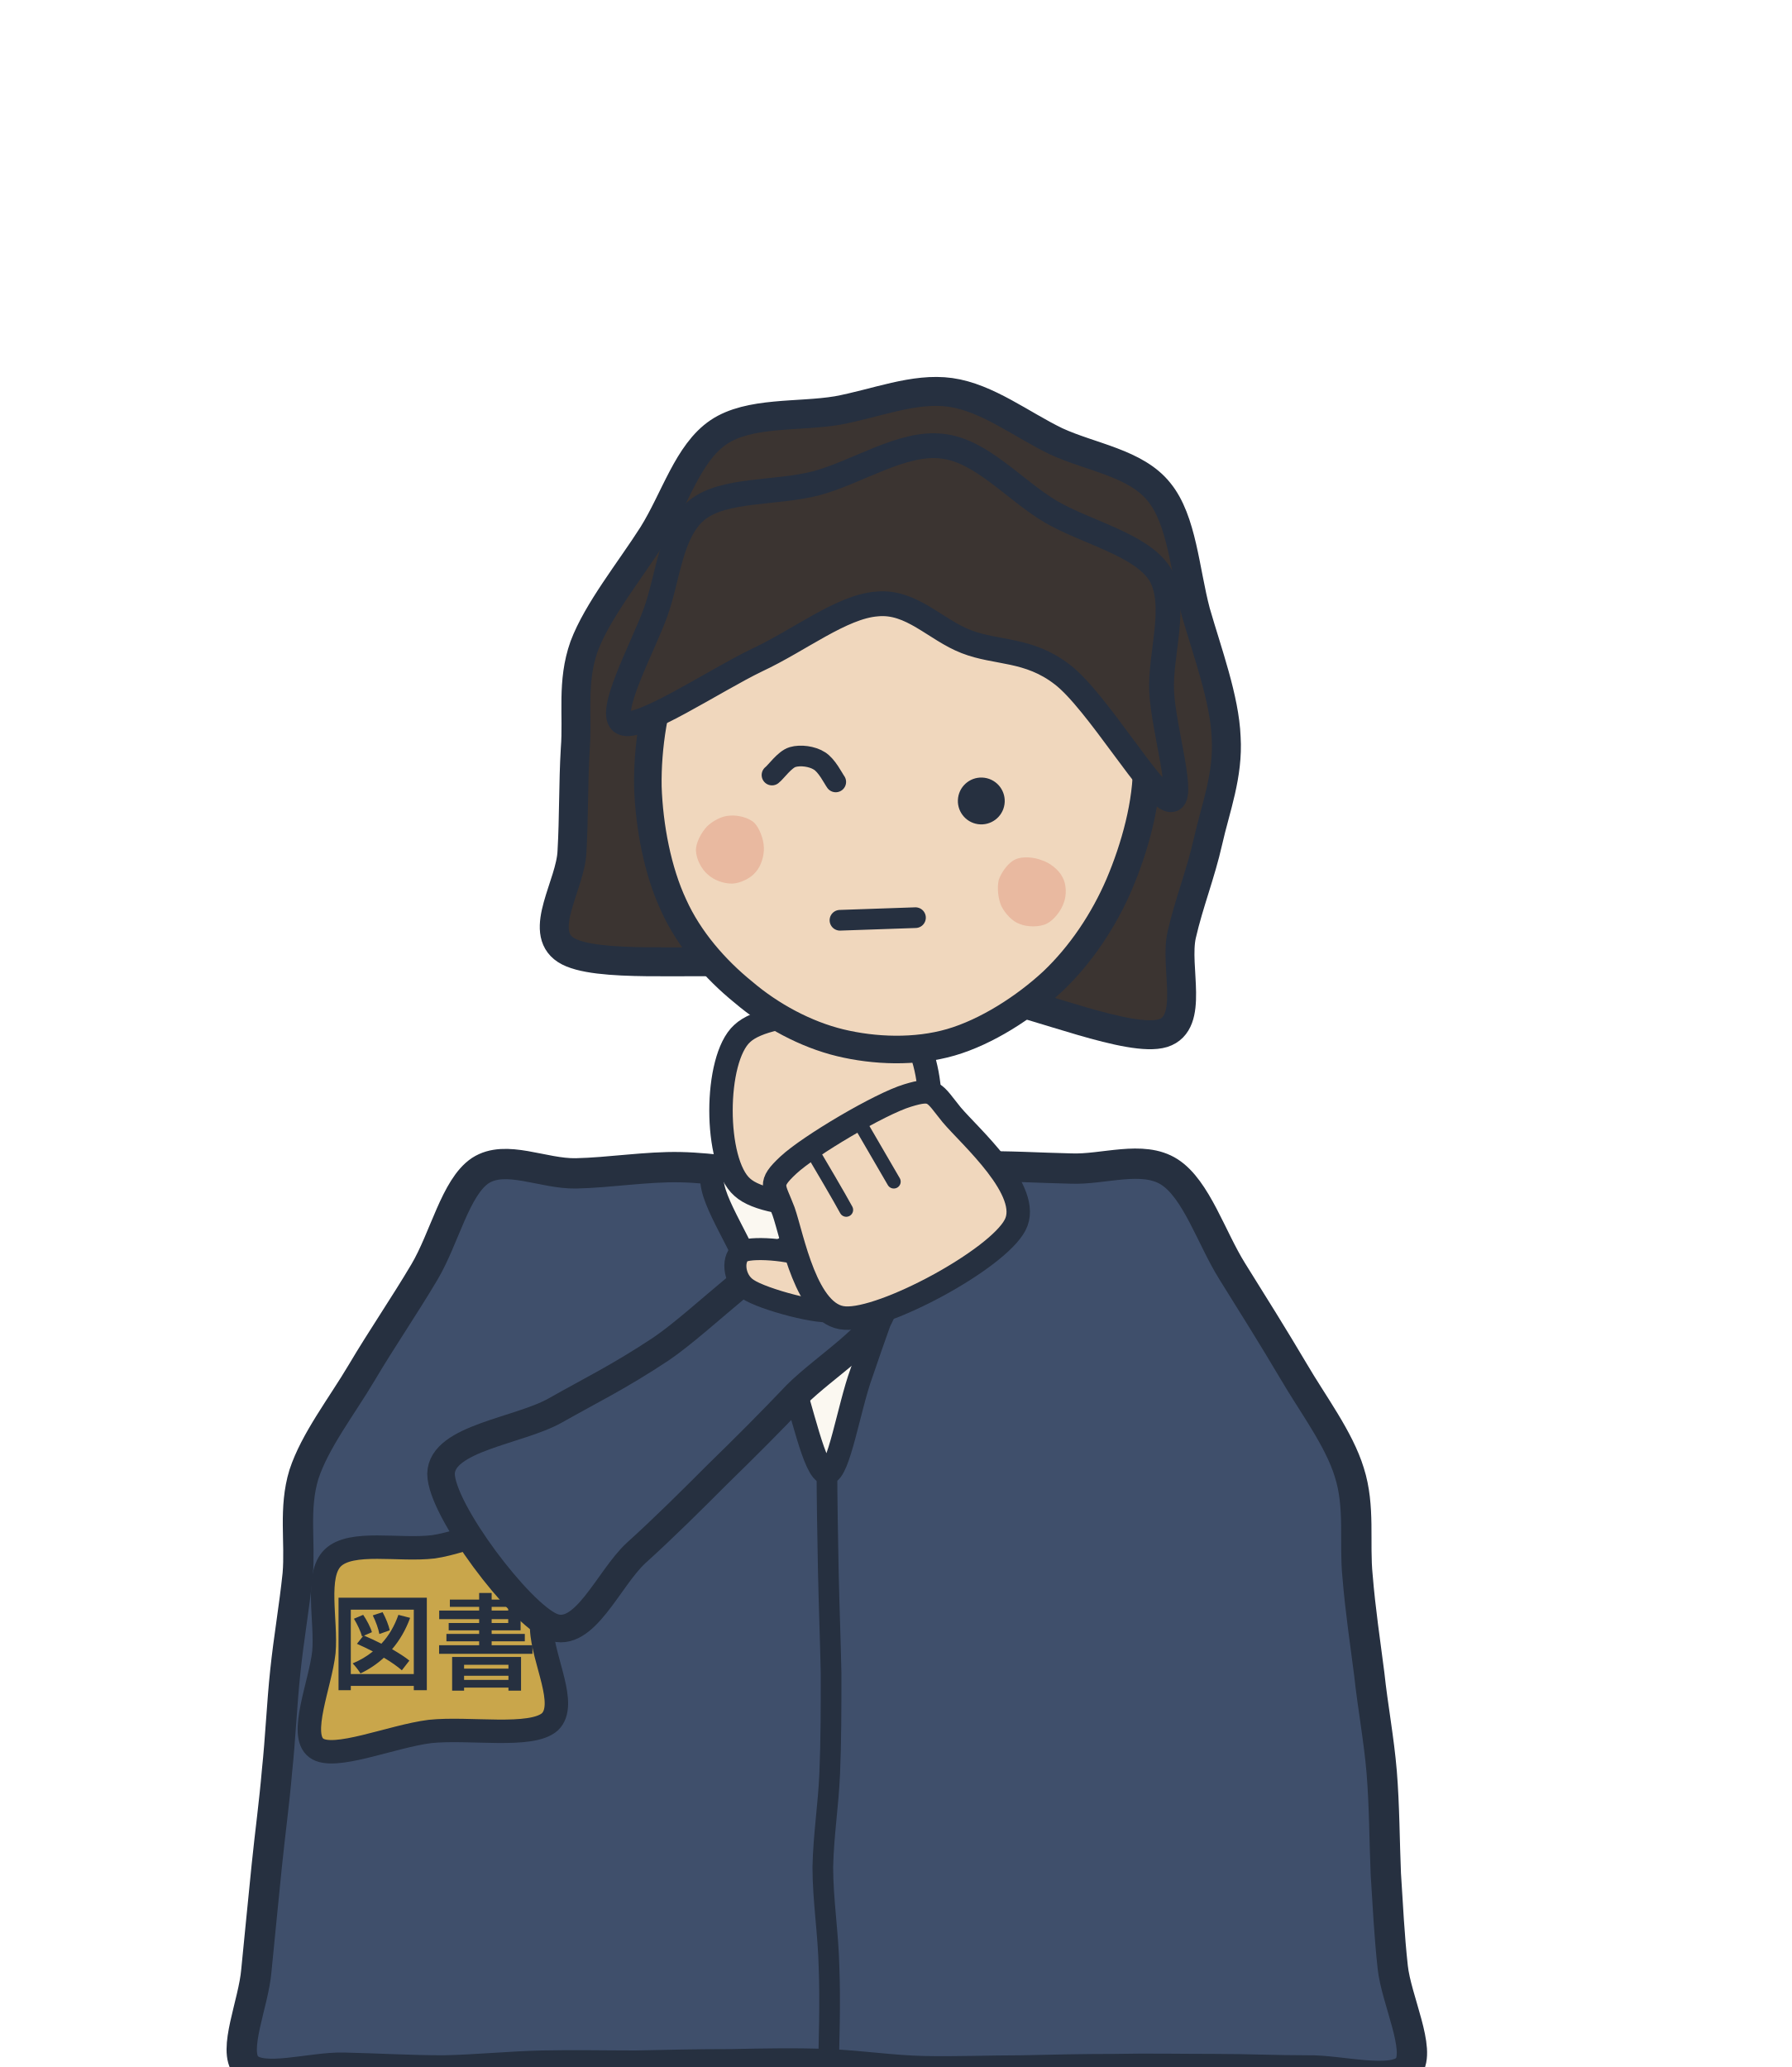
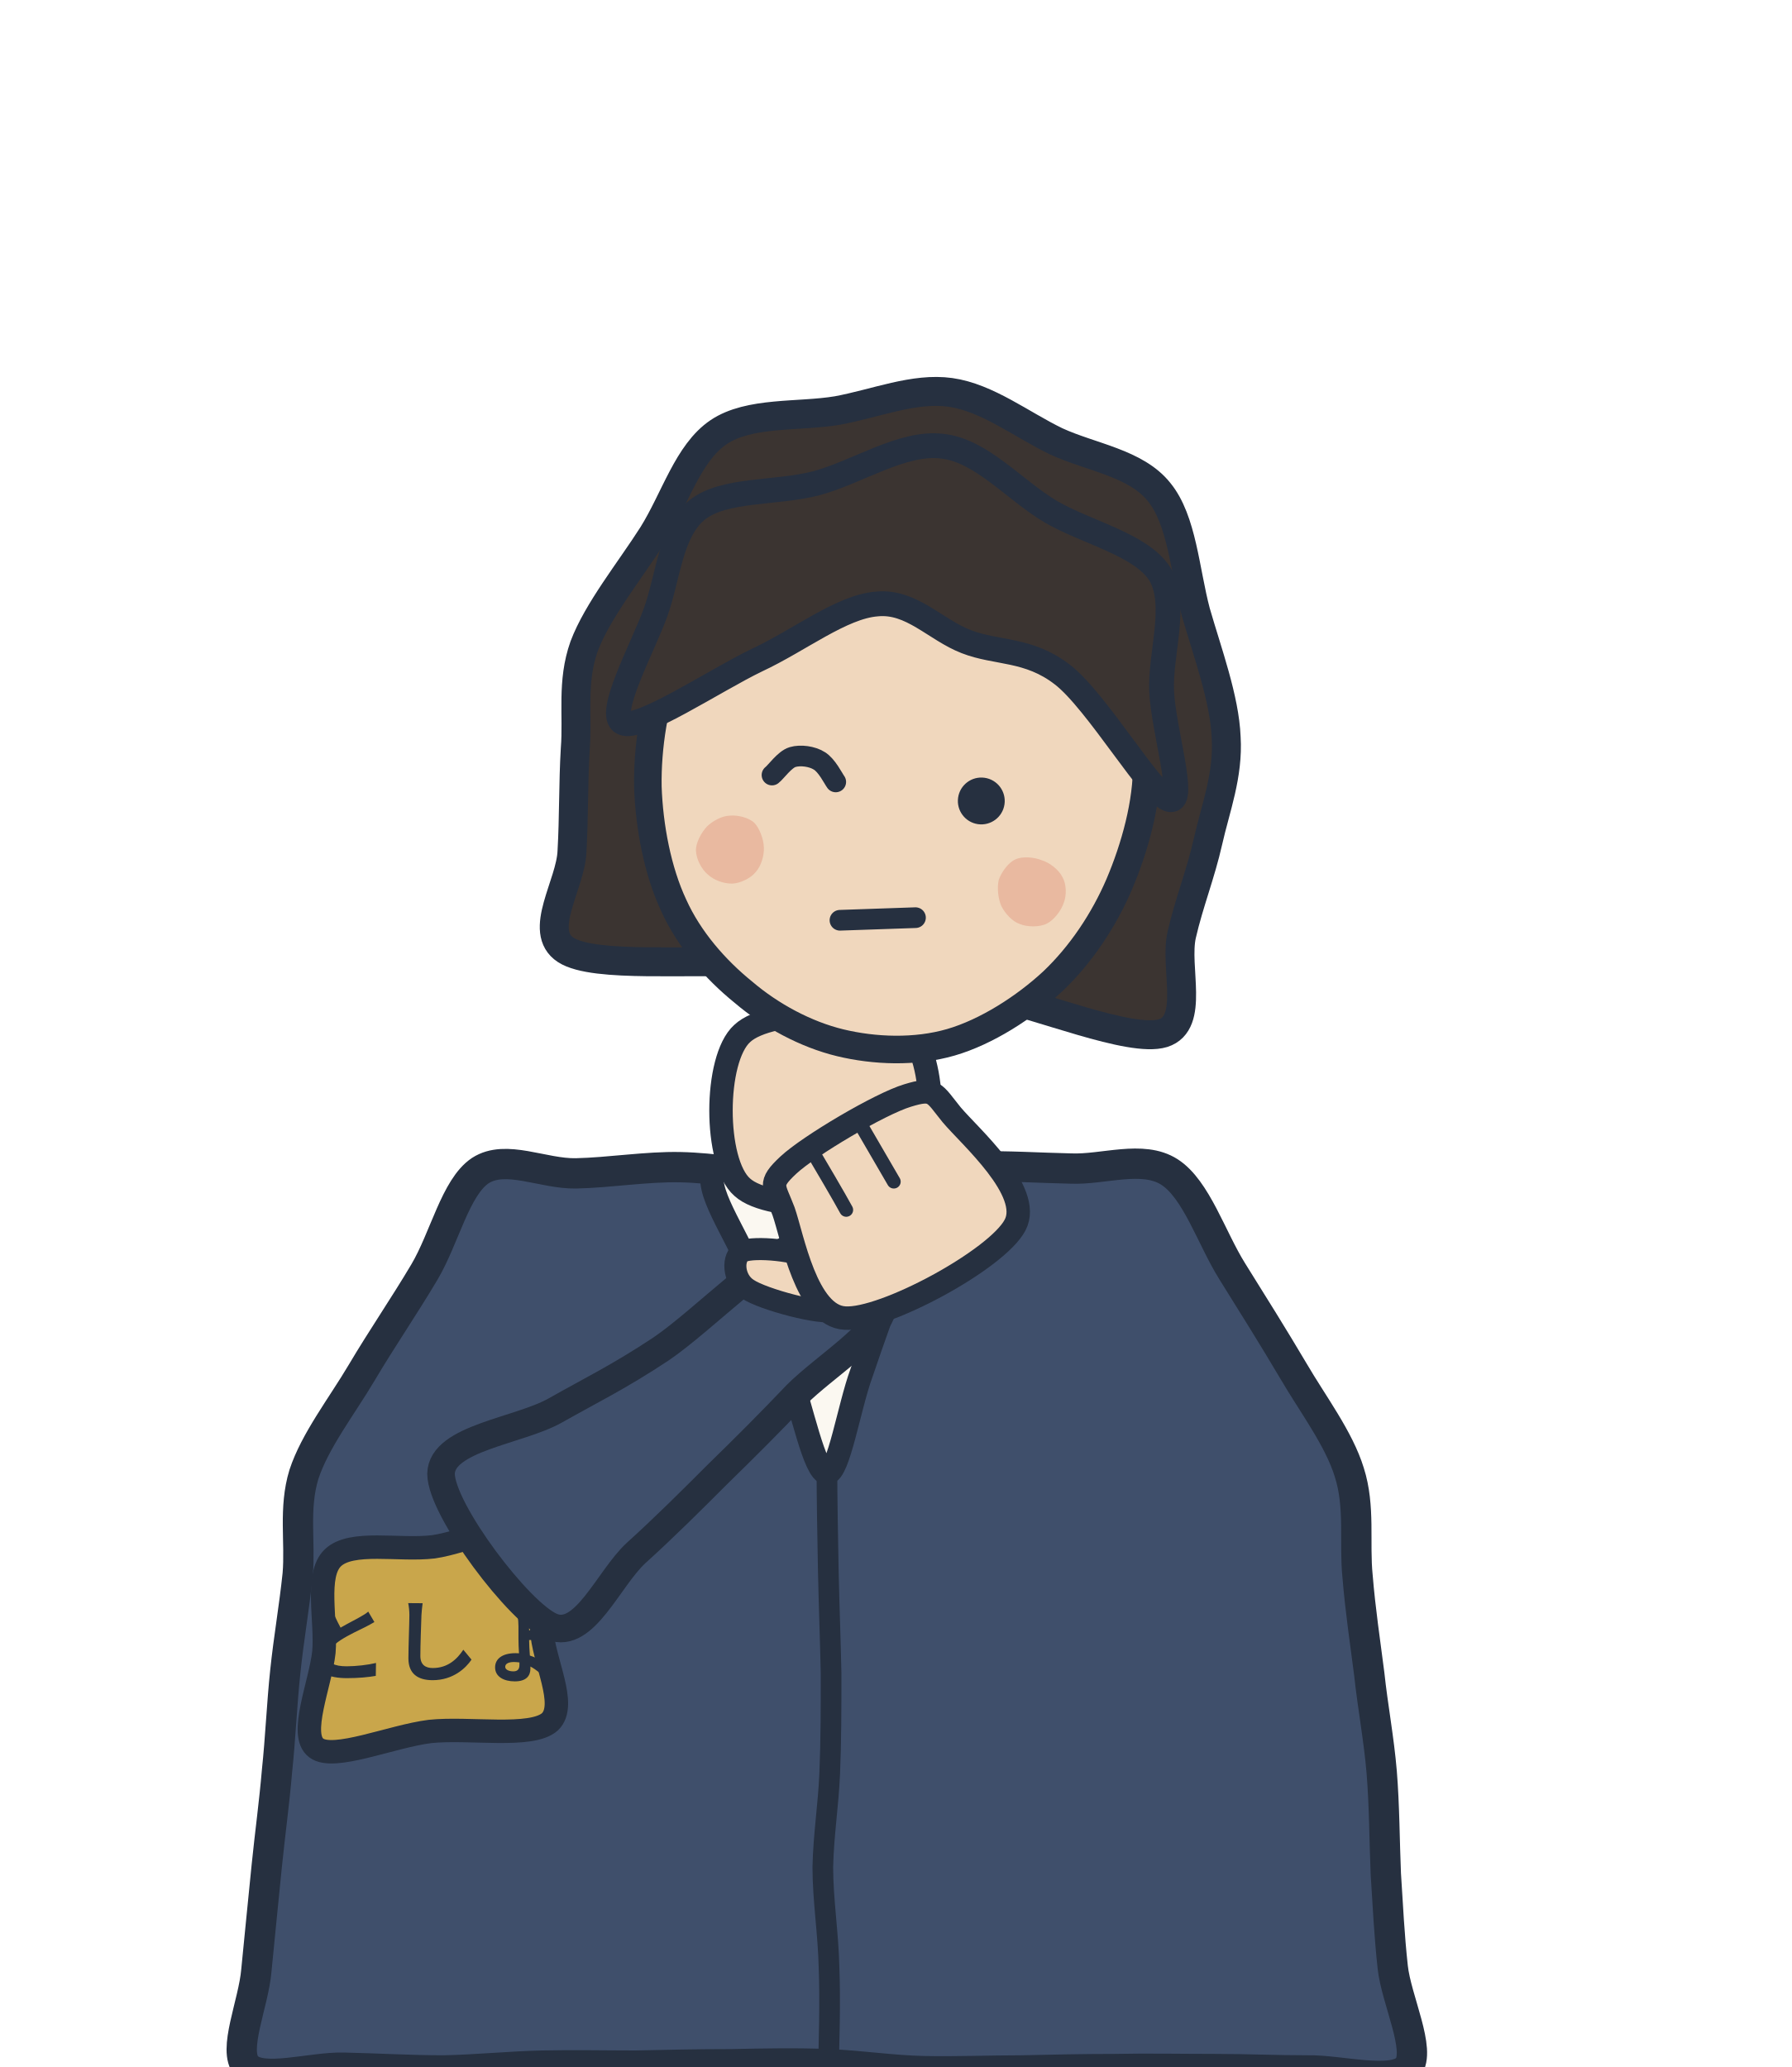
<svg xmlns="http://www.w3.org/2000/svg" viewBox="0 0 260 300" width="260" height="300" role="img" stroke-linecap="round" stroke-linejoin="round" style="--ink:#263040;--paper:#FBF8F1;--accent:#A23B2E">
  <path d="M69.7 169.9C73.4 167.5 78.8 170.4 83.6 170.3C88.4 170.2 93.8 169.3 98.7 169.4C103.7 169.5 108.7 170.5 113.5 170.7C118.3 170.9 122.8 170.7 127.5 170.4C132.2 170.2 137.1 169.5 141.7 169.3C146.4 169.2 150.7 169.5 155.4 169.6C160.1 169.8 165.8 167.6 169.7 170.1C173.6 172.6 175.8 179.7 178.8 184.5C181.8 189.3 184.8 194.1 187.7 199C190.5 203.8 194.3 208.8 195.8 213.7C197.4 218.7 196.5 223.9 197 228.8C197.4 233.7 198.1 238.3 198.7 243C199.2 247.7 200.1 252.4 200.5 257.2C200.9 262.1 200.9 267.3 201.1 272C201.4 276.7 201.6 280.9 202.1 285.5C202.6 290.2 206.3 297.6 204.3 300.1C202.2 302.6 194.4 300.4 189.8 300.5C185.1 300.5 181 300.3 176.4 300.3C171.7 300.3 166.4 300.2 161.7 300.3C157 300.3 152.8 300.4 148.2 300.5C143.6 300.5 138.7 300.7 134 300.6C129.4 300.5 125 299.8 120.3 299.6C115.7 299.4 110.8 299.5 106.1 299.6C101.4 299.6 96.7 299.7 92.2 299.8C87.6 299.8 83.3 299.7 78.7 299.8C74.1 299.9 69.2 300.4 64.4 300.5C59.6 300.5 54.6 300.2 49.8 300.1C45.1 300 37.9 302.3 35.8 299.9C33.7 297.6 36.8 290.8 37.2 286C37.7 281.1 38.2 275.7 38.7 270.9C39.2 266 39.8 261.7 40.2 257C40.7 252.3 40.9 247.3 41.4 242.6C41.9 237.8 42.7 233.3 43.2 228.5C43.6 223.8 42.6 218.9 44.1 214C45.7 209.1 49.6 204.1 52.5 199.2C55.4 194.3 58.7 189.5 61.6 184.6C64.5 179.7 66.1 172.3 69.7 169.9Z" style="fill:#3F4F6B;stroke:var(--ink,#263040);stroke-width:4.4;" />
  <path d="M103.7 169.8C101.9 172.3 106.9 179.1 108.7 184C110.5 188.9 112.6 194.2 114.5 199.2C116.3 204.1 118.2 213.8 120 213.8C121.7 213.8 123.2 204.2 125 199.3C126.7 194.3 128.5 189.2 130.4 184.3C132.2 179.5 137.8 172.7 136 170.2C134.2 167.7 124.8 169.4 119.4 169.3C114 169.3 105.5 167.4 103.7 169.8Z" style="fill:#FBF8F1;stroke:var(--ink,#263040);stroke-width:3.4;" />
  <path d="M120 214.2C120 216.6 120.1 223.4 120.2 228.2C120.3 232.9 120.5 238 120.6 242.9C120.6 247.8 120.6 252.7 120.4 257.4C120.2 262.1 119.5 266.3 119.4 271C119.4 275.7 120.2 280.7 120.3 285.5C120.5 290.3 120.3 297.4 120.2 299.7" style="fill:none;stroke:var(--ink,#263040);stroke-width:3;" />
  <path d="M48.3 226.1C51 223.5 57.9 225.1 62.9 224.5C67.8 223.8 75.4 220 78 222C80.6 224 78.3 231.7 78.6 236.4C78.8 241 82.4 247.4 79.8 249.9C77.1 252.3 68.1 250.7 62.4 251.3C56.8 252 48.4 255.6 45.9 253.7C43.3 251.8 46.5 244.4 47 239.8C47.4 235.2 45.7 228.6 48.3 226.1Z" style="fill:#C9A64B;stroke:var(--ink,#263040);stroke-width:3.4;" />
-   <text x="63" y="244" text-anchor="middle" style="font:700 15px 'Zen Maru Gothic',sans-serif;fill:#263040">図書</text>
+   <text x="63" y="243" text-anchor="middle" textLength="28" lengthAdjust="spacingAndGlyphs" style="font:700 13px 'Zen Maru Gothic',sans-serif;fill:#263040">としょ</text>
  <path d="M107.7 150C111.7 146.2 127.8 146.2 131.9 149.8C135.9 153.5 136.1 168.1 132 171.9C128 175.6 111.7 176 107.7 172.3C103.6 168.7 103.6 153.7 107.7 150Z" style="fill:var(--m-skin,#F0D7BD);stroke:var(--ink,#263040);stroke-width:3.4;" />
  <g transform="rotate(8 124 148)">
    <path d="M81.1 143.8C76.6 141.7 80.5 134.3 80 129.5C79.6 124.6 78.8 119.7 78.4 114.7C78.1 109.8 76.5 105.2 77.6 99.8C78.8 94.4 82.7 87.9 85.2 82.4C87.7 76.8 88.6 69.9 92.6 66.3C96.6 62.7 103.8 62.5 109.2 60.8C114.6 59 119.8 55.9 125.1 55.9C130.5 55.9 136 59.1 141.3 60.8C146.6 62.4 153.2 62.3 157.1 66C161 69.6 162.4 76.8 164.8 82.5C167.3 88.1 170.7 94.4 171.7 99.9C172.8 105.3 171.6 110.3 171.2 115.2C170.8 120.1 169.7 124.5 169.3 129.2C168.9 134 173 141.6 168.6 143.7C164.1 145.8 149.9 142 142.5 141.7C135.2 141.4 130.4 141.8 124.5 141.9C118.6 142 114.3 141.8 107.1 142.1C99.9 142.4 85.6 145.9 81.1 143.8Z" style="fill:var(--m-hair,#3B3431);stroke:var(--ink,#263040);stroke-width:4.2;" />
    <path d="M127 71.9C132.2 72.2 137.9 74.1 142.4 76.9C146.9 79.7 150.8 84.2 153.9 88.9C156.9 93.7 159.9 99.5 160.8 105.2C161.7 110.9 160.8 117.6 159.3 123.2C157.8 128.7 155.2 134.1 151.7 138.5C148.2 142.8 143.2 147.1 138.3 149.3C133.4 151.5 127.5 152.1 122.4 151.6C117.3 151.1 111.9 149.1 107.5 146.3C103 143.6 98.6 139.8 95.7 135.2C92.7 130.6 90.6 124.4 89.6 118.7C88.7 113 88.8 106.3 90.2 100.7C91.6 95.1 94.6 89.4 98.2 85.2C101.7 80.9 106.4 77.5 111.2 75.3C116 73.1 121.8 71.6 127 71.9Z" style="fill:var(--m-skin,#F0D7BD);stroke:var(--ink,#263040);stroke-width:4;" />
    <path d="M84.7 110C82.1 109.2 86.1 98.7 87.2 93.4C88.3 88 87.7 81.5 91.1 77.9C94.5 74.3 102 74 107.6 71.7C113.3 69.3 119.2 63.9 125 63.8C130.7 63.6 136.2 68.6 141.9 71C147.5 73.3 155.6 73.9 158.9 77.8C162.1 81.8 160.5 89.3 161.5 94.6C162.5 100 167.3 110.1 164.9 110C162.4 110 152.4 97.3 146.9 94.2C141.5 91.1 137 92.5 132.4 91.4C127.7 90.3 123.7 86.6 118.8 87.8C113.8 88.9 108.4 94.6 102.7 98.3C97 102.1 87.2 110.9 84.7 110Z" style="fill:var(--m-hair,#3B3431);stroke:var(--ink,#263040);stroke-width:3.6;" />
    <path d="M107.2 114.5C107.7 114 108.7 112 109.8 111.5C110.9 111 112.6 111 113.7 111.5C114.9 112 116.1 113.8 116.5 114.2" style="fill:none;stroke:var(--ink,#263040);stroke-width:3;" />
    <circle cx="137.8" cy="114" r="3.4" style="fill:var(--ink,#263040)" />
    <path d="M119.9 134C121.7 133.7 128.9 132.4 130.7 132.1" style="fill:none;stroke:var(--ink,#263040);stroke-width:3;" />
    <path d="M106.8 128.8C106.2 129.8 104.8 130.7 103.7 130.9C102.5 131.1 101 130.8 100 130.1C99 129.5 98 128.1 97.8 126.9C97.6 125.8 98.2 124.2 98.9 123.2C99.6 122.3 100.8 121.4 101.9 121.2C103.1 120.9 104.7 121.1 105.6 121.7C106.5 122.4 107.3 123.9 107.5 125.1C107.7 126.2 107.5 127.8 106.8 128.8Z" style="fill:#E9B9A0;stroke:none;" />
    <path d="M149.7 130.3C148.7 131 146.9 131.2 145.8 130.9C144.7 130.7 143.5 129.7 142.8 128.7C142.2 127.7 141.8 126.2 141.9 125C142.1 123.9 142.9 122.3 143.9 121.7C144.8 121.1 146.5 121 147.7 121.3C148.9 121.5 150.3 122.3 151 123.3C151.7 124.2 152 125.8 151.7 127C151.5 128.1 150.7 129.6 149.7 130.3Z" style="fill:#E9B9A0;stroke:none;" />
  </g>
  <path d="M64 213.9C64.1 208.7 75.3 207.7 80.6 204.7C85.9 201.7 89.7 199.9 95.9 195.8C102.1 191.6 112.5 180.8 117.9 179.7C123.2 178.7 128.5 185.9 128.1 189.7C127.7 193.4 119.6 198.4 115.6 202.4C111.7 206.5 108.1 210.1 104.2 213.9C100.4 217.7 96.4 221.7 92.3 225.4C88.3 229.1 84.8 238 80.1 236.1C75.4 234.2 64 219.1 64 213.9Z" style="fill:#3F4F6B;stroke:var(--ink,#263040);stroke-width:4;" />
  <path d="M118.1 182.9C115.9 181.4 109.4 180.9 107.8 181.6C106.2 182.3 106.3 185.7 108.5 187.1C110.7 188.6 119.4 190.9 121 190.2C122.6 189.5 120.3 184.3 118.1 182.9Z" style="fill:var(--m-skin,#F0D7BD);stroke:var(--ink,#263040);stroke-width:3.2;" />
  <path d="M122.6 191.3C117 191 115 179.5 113.7 175.8C112.3 172.1 111.4 171.9 114.4 169.1C117.4 166.3 127.7 160.2 131.7 159C135.6 157.8 135.5 158.6 138.1 161.8C140.7 164.9 149.9 172.9 147.3 177.8C144.7 182.8 128.2 191.7 122.6 191.3Z" style="fill:var(--m-skin,#F0D7BD);stroke:var(--ink,#263040);stroke-width:3.4;" />
  <path d="M117.7 166.8C118.6 168.3 122 174.1 122.8 175.6" style="fill:none;stroke:var(--ink,#263040);stroke-width:2;" />
  <path d="M124.7 162.9C125.5 164.3 128.9 170.1 129.7 171.5" style="fill:none;stroke:var(--ink,#263040);stroke-width:2;" />
</svg>
